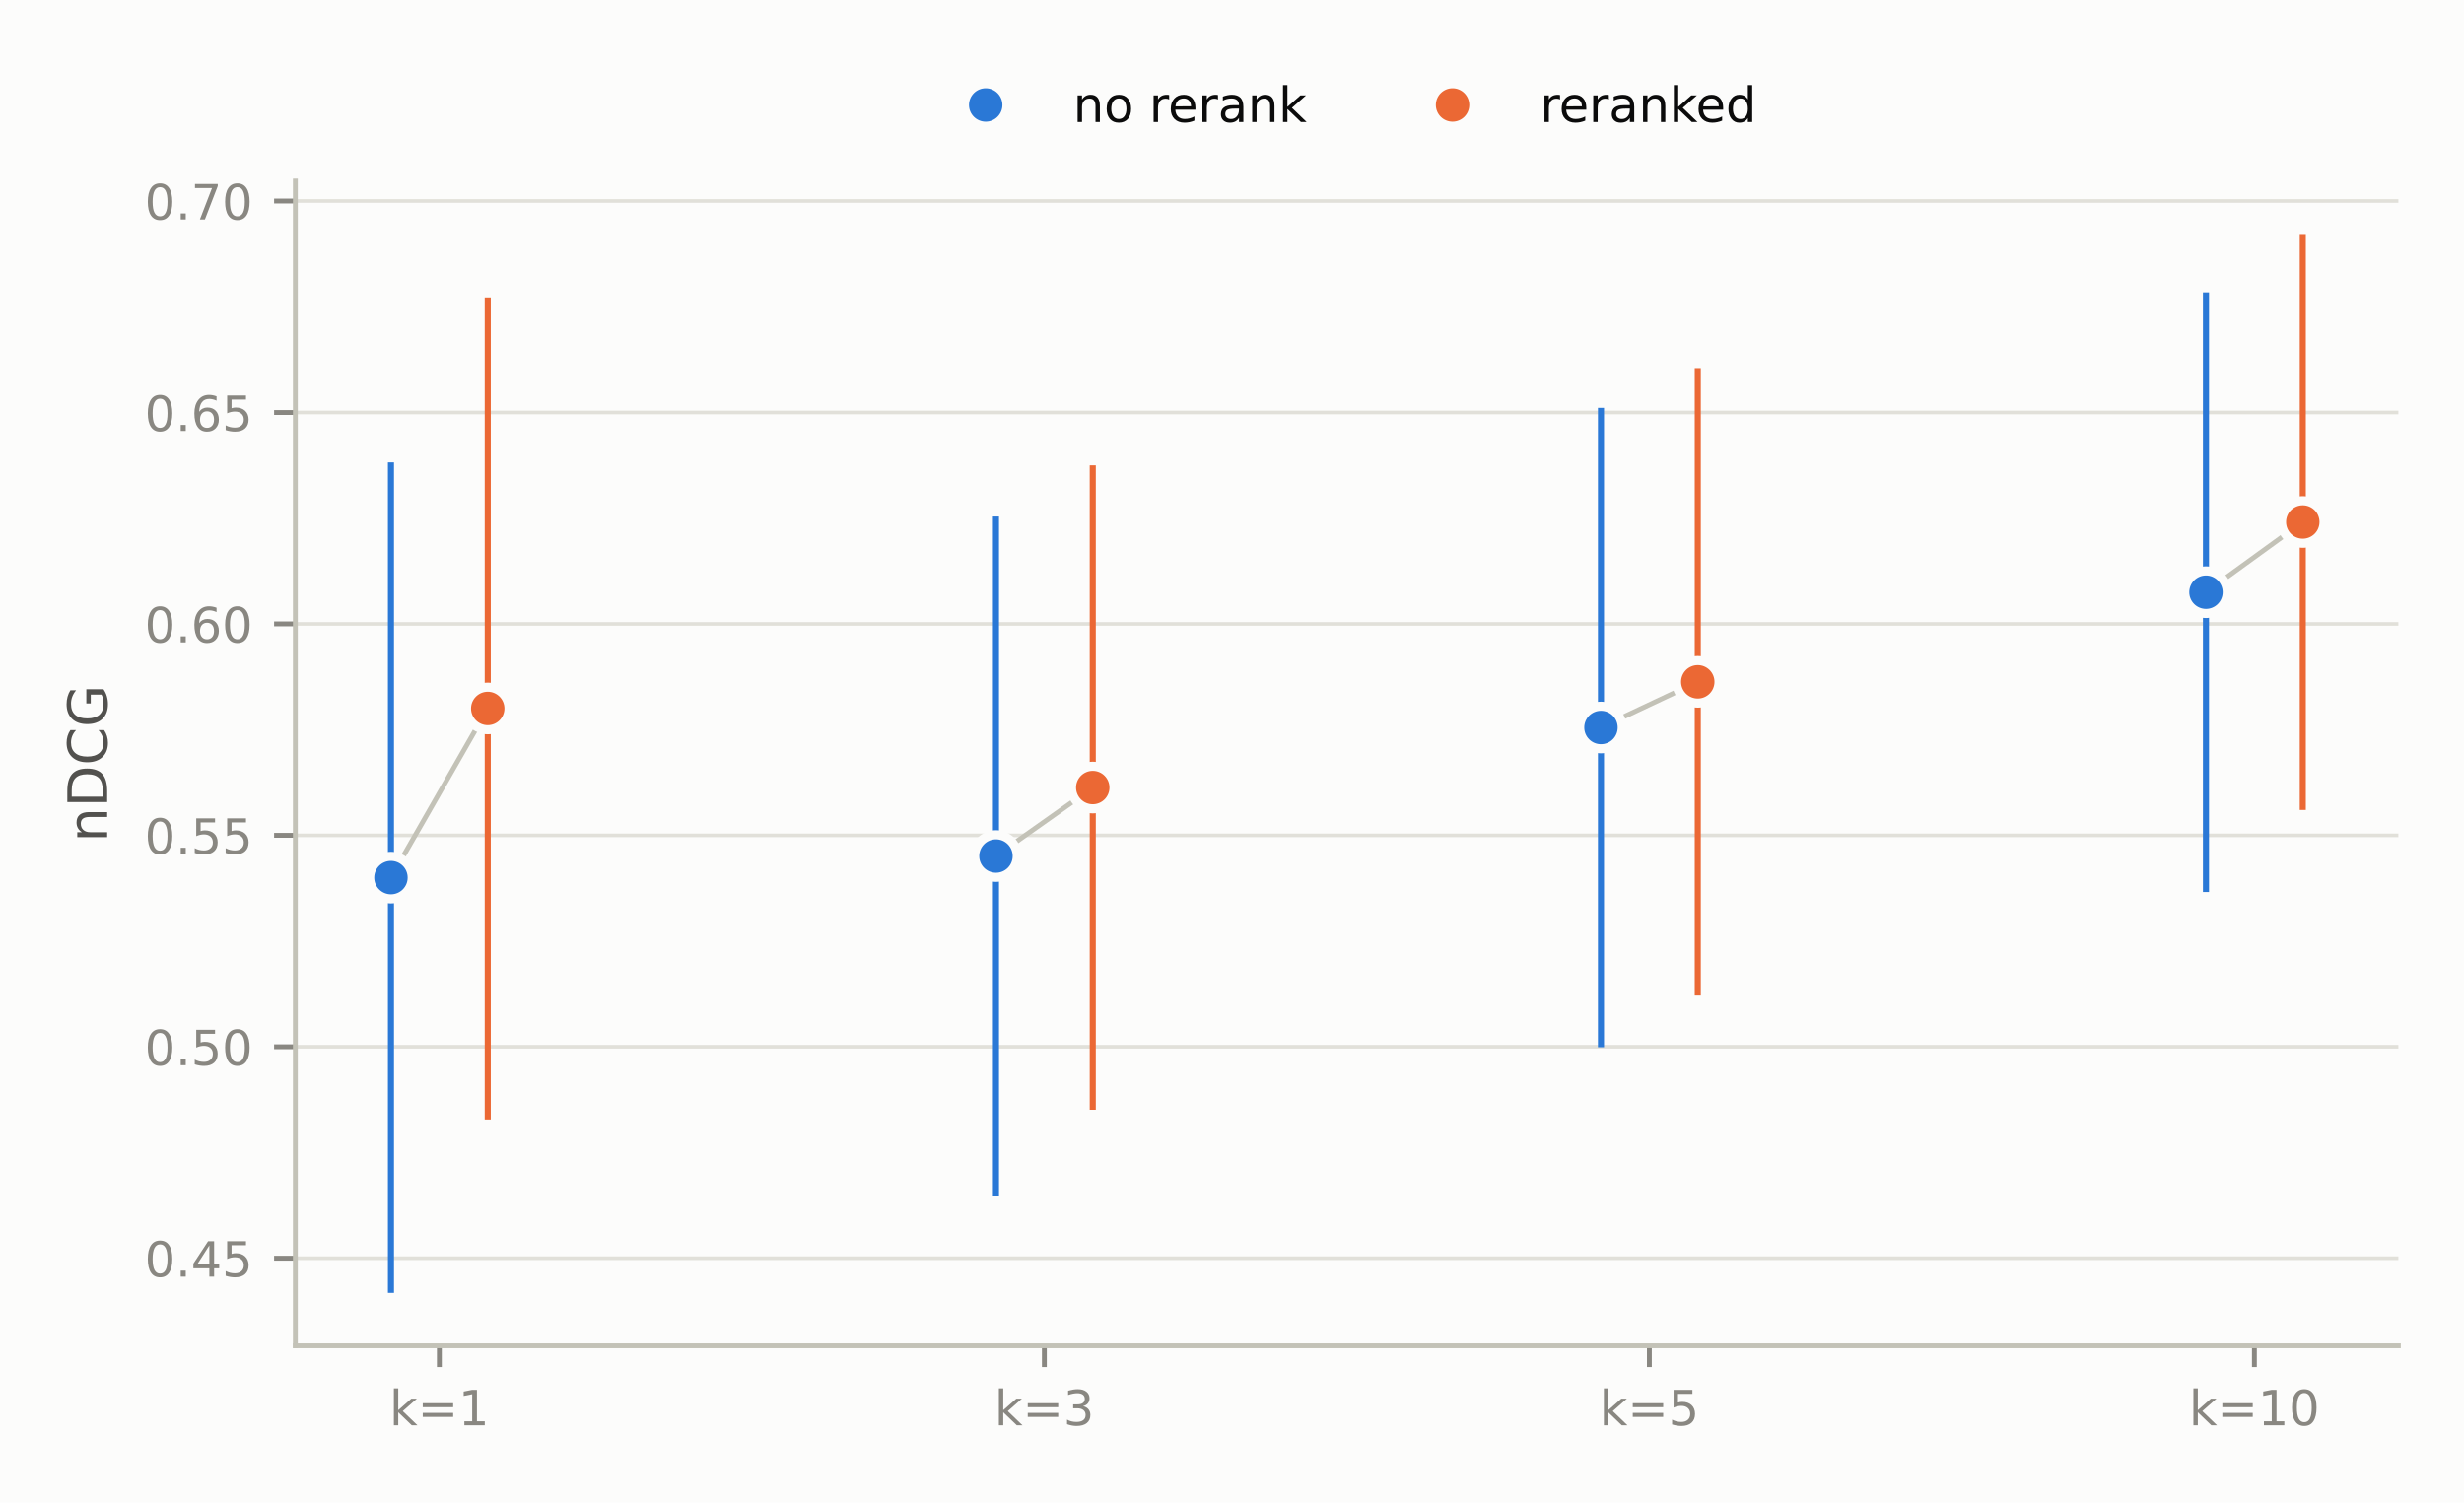
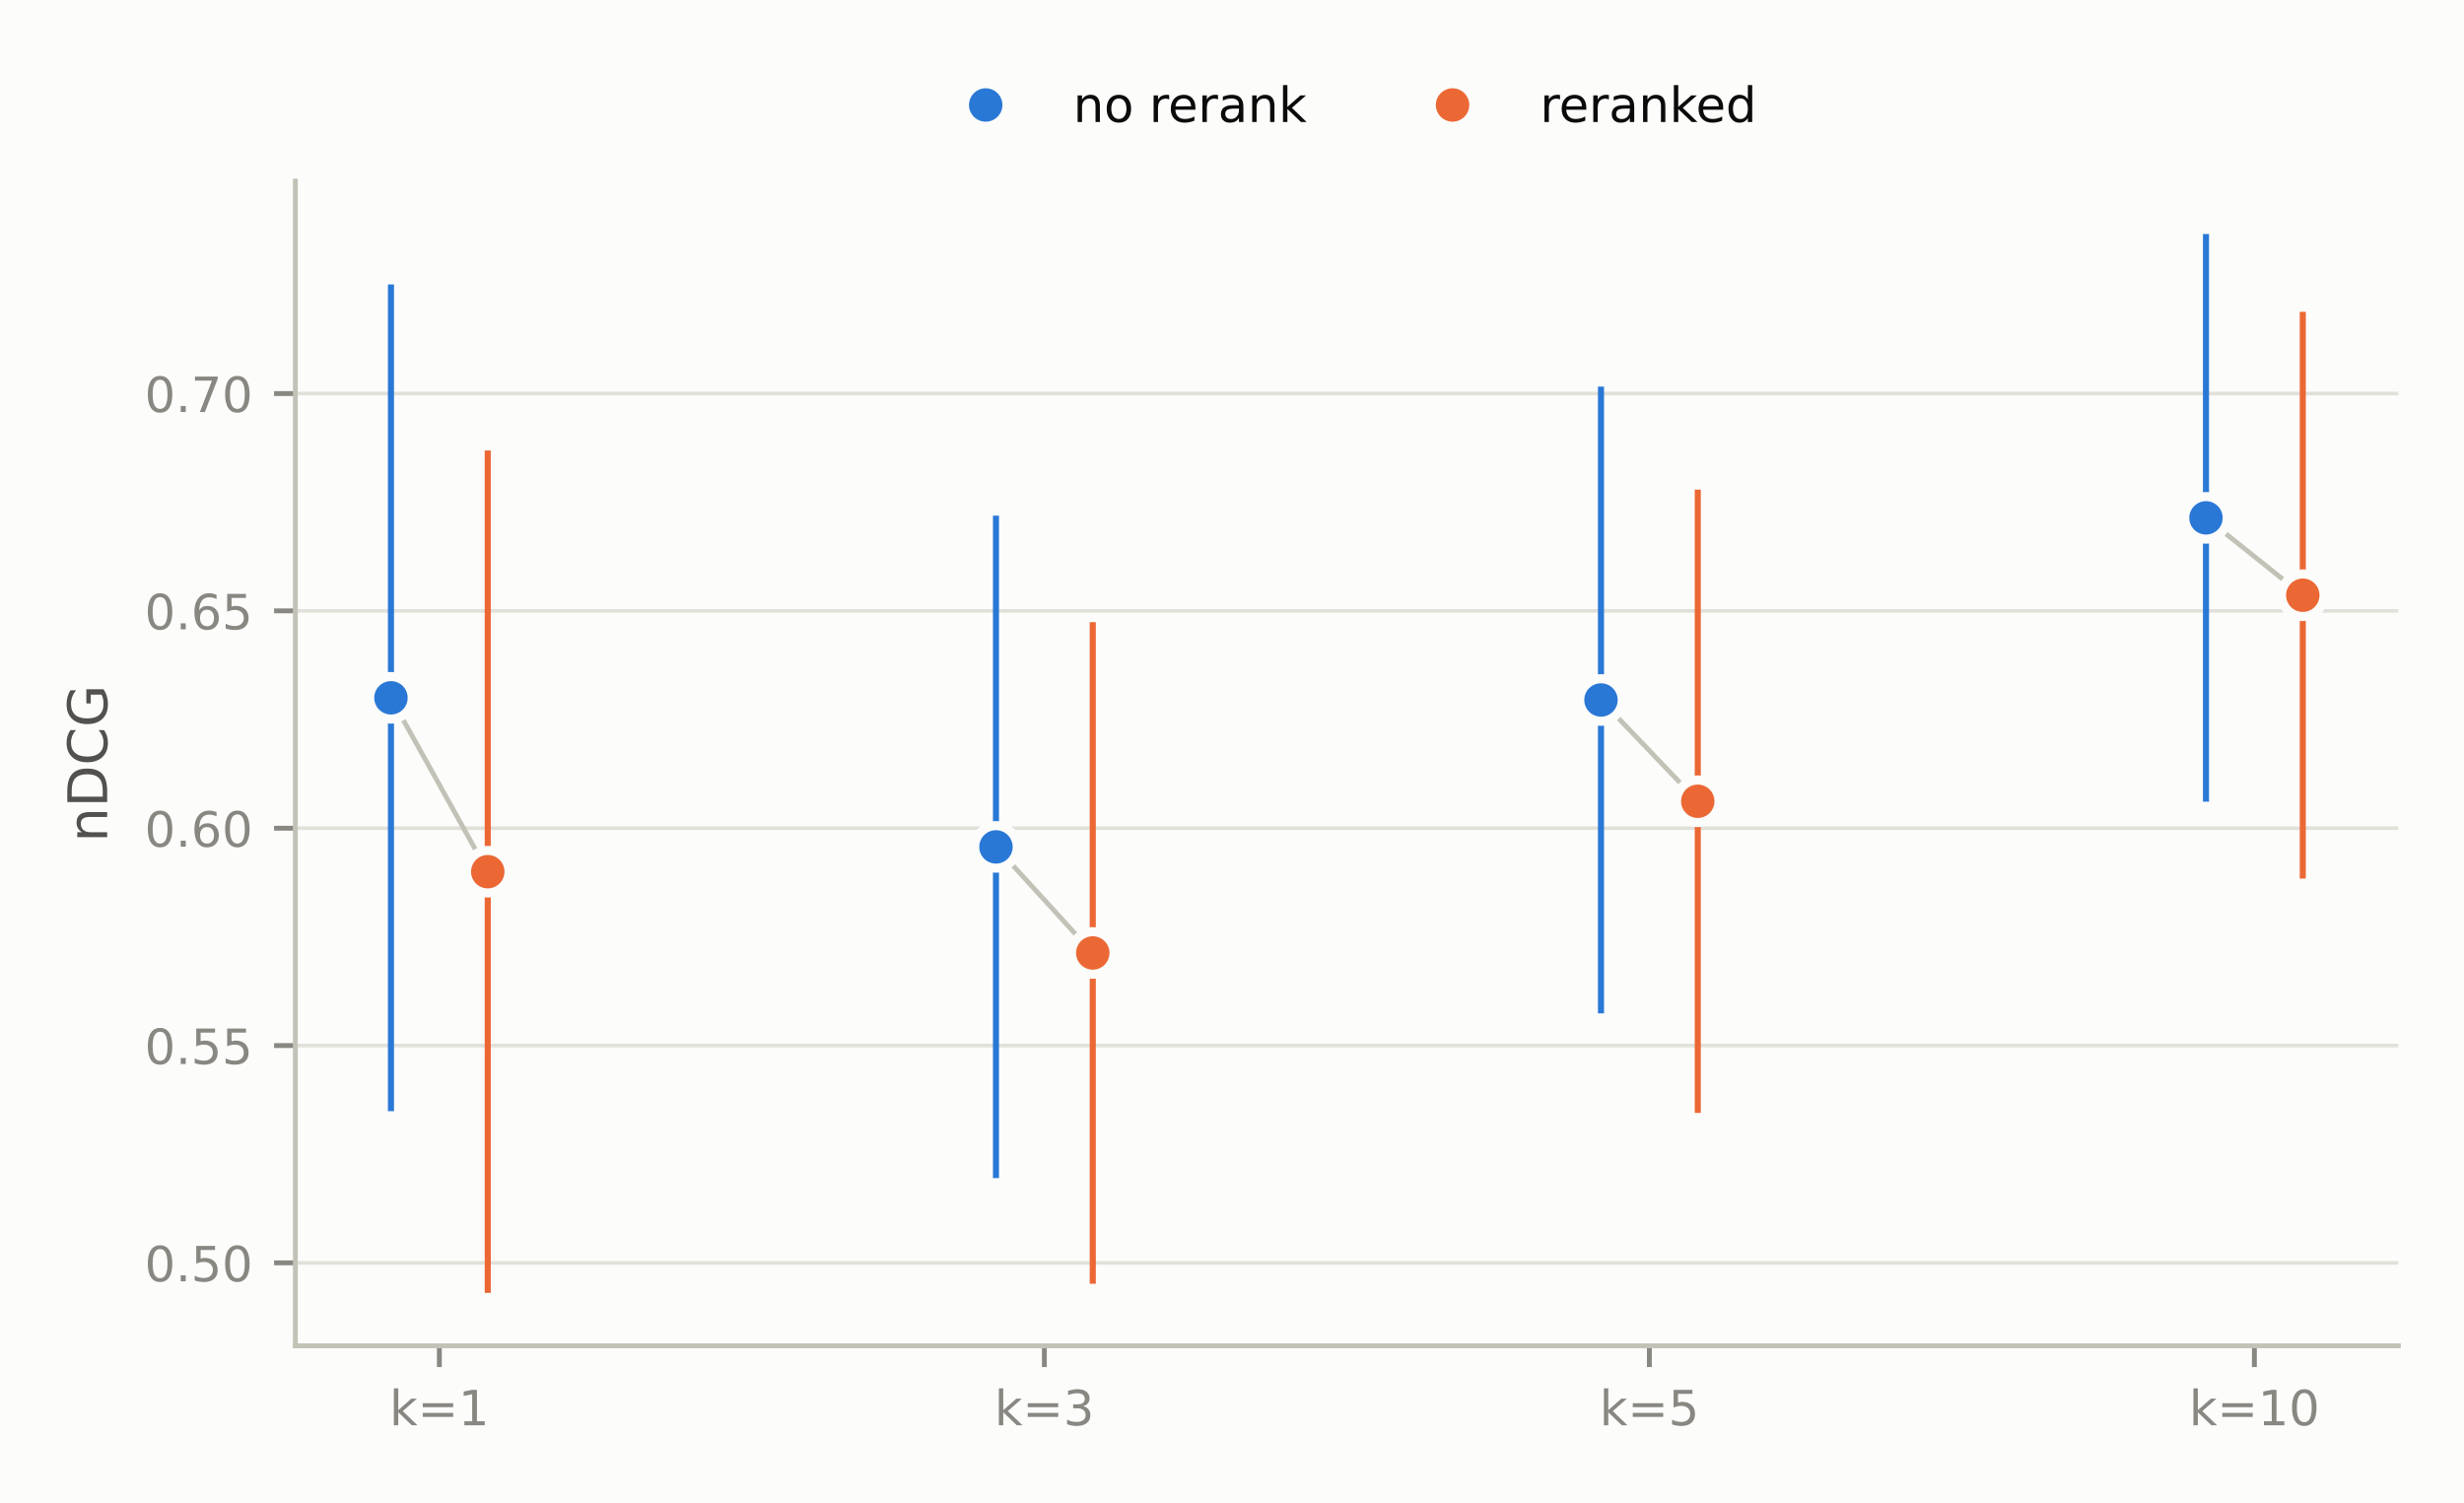
<svg xmlns="http://www.w3.org/2000/svg" xmlns:xlink="http://www.w3.org/1999/xlink" width="405.533pt" height="247.303pt" viewBox="0 0 405.533 247.303" version="1.1">
  <defs>
    <style type="text/css">*{stroke-linejoin: round; stroke-linecap: butt}</style>
  </defs>
  <g id="figure_1">
    <g id="patch_1">
      <path d="M 0 247.303  L 405.533 247.303  L 405.533 0  L 0 0  z " style="fill: #fcfcfb" />
    </g>
    <g id="axes_1">
      <g id="patch_2">
        <path d="M 48.612 221.502  L 394.733 221.502  L 394.733 29.804  L 48.612 29.804  z " style="fill: #fcfcfb" />
      </g>
      <g id="matplotlib.axis_1">
        <g id="xtick_1">
          <g id="line2d_1">
            <defs>
-               <path id="m7a3fc6cd24" d="M 0 0  L 0 3.5  " style="stroke: #898781; stroke-width: 0.8" />
-             </defs>
-             <g>
-               <use xlink:href="#m7a3fc6cd24" x="72.311" y="221.502" style="fill: #898781; stroke: #898781; stroke-width: 0.8" />
+               <path id="m6f95f24a88" d="M 0 0  L 0 3.5  " style="stroke: #898781; stroke-width: 0.8" />
+             </defs>
+             <g>
+               <use xlink:href="#m6f95f24a88" x="72.311" y="221.502" style="fill: #898781; stroke: #898781; stroke-width: 0.8" />
            </g>
          </g>
          <g id="text_1">
            <g style="fill: #898781" transform="translate(64.09804 234.5812) scale(0.08 -0.08)">
              <defs>
                <path id="DejaVuSans-4e" d="M 581 4863  L 1159 4863  L 1159 1991  L 2875 3500  L 3609 3500  L 1753 1863  L 3688 0  L 2938 0  L 1159 1709  L 1159 0  L 581 0  L 581 4863  z " transform="scale(0.015625)" />
                <path id="DejaVuSans-20" d="M 678 2906  L 4684 2906  L 4684 2381  L 678 2381  L 678 2906  z M 678 1631  L 4684 1631  L 4684 1100  L 678 1100  L 678 1631  z " transform="scale(0.015625)" />
                <path id="DejaVuSans-14" d="M 794 531  L 1825 531  L 1825 4091  L 703 3866  L 703 4441  L 1819 4666  L 2450 4666  L 2450 531  L 3481 531  L 3481 0  L 794 0  L 794 531  z " transform="scale(0.015625)" />
              </defs>
              <use xlink:href="#DejaVuSans-4e" />
              <use xlink:href="#DejaVuSans-20" transform="translate(57.90625 0)" />
              <use xlink:href="#DejaVuSans-14" transform="translate(141.7031 0)" />
            </g>
          </g>
        </g>
        <g id="xtick_2">
          <g id="line2d_2">
            <g>
-               <use xlink:href="#m7a3fc6cd24" x="171.885" y="221.502" style="fill: #898781; stroke: #898781; stroke-width: 0.8" />
+               <use xlink:href="#m6f95f24a88" x="171.885" y="221.502" style="fill: #898781; stroke: #898781; stroke-width: 0.8" />
            </g>
          </g>
          <g id="text_2">
            <g style="fill: #898781" transform="translate(163.6723 234.5812) scale(0.08 -0.08)">
              <defs>
                <path id="DejaVuSans-16" d="M 2597 2516  Q 3050 2419 3304 2112  Q 3559 1806 3559 1356  Q 3559 666 3084 287  Q 2609 -91 1734 -91  Q 1441 -91 1130 -33  Q 819 25 488 141  L 488 750  Q 750 597 1062 519  Q 1375 441 1716 441  Q 2309 441 2620 675  Q 2931 909 2931 1356  Q 2931 1769 2642 2001  Q 2353 2234 1838 2234  L 1294 2234  L 1294 2753  L 1863 2753  Q 2328 2753 2575 2939  Q 2822 3125 2822 3475  Q 2822 3834 2567 4026  Q 2313 4219 1838 4219  Q 1578 4219 1281 4162  Q 984 4106 628 3988  L 628 4550  Q 988 4650 1302 4700  Q 1616 4750 1894 4750  Q 2613 4750 3031 4423  Q 3450 4097 3450 3541  Q 3450 3153 3228 2886  Q 3006 2619 2597 2516  z " transform="scale(0.015625)" />
              </defs>
              <use xlink:href="#DejaVuSans-4e" />
              <use xlink:href="#DejaVuSans-20" transform="translate(57.90625 0)" />
              <use xlink:href="#DejaVuSans-16" transform="translate(141.7031 0)" />
            </g>
          </g>
        </g>
        <g id="xtick_3">
          <g id="line2d_3">
            <g>
-               <use xlink:href="#m7a3fc6cd24" x="271.46" y="221.502" style="fill: #898781; stroke: #898781; stroke-width: 0.8" />
+               <use xlink:href="#m6f95f24a88" x="271.46" y="221.502" style="fill: #898781; stroke: #898781; stroke-width: 0.8" />
            </g>
          </g>
          <g id="text_3">
            <g style="fill: #898781" transform="translate(263.2465 234.5812) scale(0.08 -0.08)">
              <defs>
                <path id="DejaVuSans-18" d="M 691 4666  L 3169 4666  L 3169 4134  L 1269 4134  L 1269 2991  Q 1406 3038 1543 3061  Q 1681 3084 1819 3084  Q 2600 3084 3056 2656  Q 3513 2228 3513 1497  Q 3513 744 3044 326  Q 2575 -91 1722 -91  Q 1428 -91 1123 -41  Q 819 9 494 109  L 494 744  Q 775 591 1075 516  Q 1375 441 1709 441  Q 2250 441 2565 725  Q 2881 1009 2881 1497  Q 2881 1984 2565 2268  Q 2250 2553 1709 2553  Q 1456 2553 1204 2497  Q 953 2441 691 2322  L 691 4666  z " transform="scale(0.015625)" />
              </defs>
              <use xlink:href="#DejaVuSans-4e" />
              <use xlink:href="#DejaVuSans-20" transform="translate(57.90625 0)" />
              <use xlink:href="#DejaVuSans-18" transform="translate(141.7031 0)" />
            </g>
          </g>
        </g>
        <g id="xtick_4">
          <g id="line2d_4">
            <g>
-               <use xlink:href="#m7a3fc6cd24" x="371.034" y="221.502" style="fill: #898781; stroke: #898781; stroke-width: 0.8" />
+               <use xlink:href="#m6f95f24a88" x="371.034" y="221.502" style="fill: #898781; stroke: #898781; stroke-width: 0.8" />
            </g>
          </g>
          <g id="text_4">
            <g style="fill: #898781" transform="translate(360.2757 234.5812) scale(0.08 -0.08)">
              <defs>
                <path id="DejaVuSans-13" d="M 2034 4250  Q 1547 4250 1301 3770  Q 1056 3291 1056 2328  Q 1056 1369 1301 889  Q 1547 409 2034 409  Q 2525 409 2770 889  Q 3016 1369 3016 2328  Q 3016 3291 2770 3770  Q 2525 4250 2034 4250  z M 2034 4750  Q 2819 4750 3233 4129  Q 3647 3509 3647 2328  Q 3647 1150 3233 529  Q 2819 -91 2034 -91  Q 1250 -91 836 529  Q 422 1150 422 2328  Q 422 3509 836 4129  Q 1250 4750 2034 4750  z " transform="scale(0.015625)" />
              </defs>
              <use xlink:href="#DejaVuSans-4e" />
              <use xlink:href="#DejaVuSans-20" transform="translate(57.90625 0)" />
              <use xlink:href="#DejaVuSans-14" transform="translate(141.7031 0)" />
              <use xlink:href="#DejaVuSans-13" transform="translate(205.3281 0)" />
            </g>
          </g>
        </g>
      </g>
      <g id="matplotlib.axis_2">
        <g id="ytick_1">
          <g id="line2d_5">
-             <path d="M 48.612 207.082  L 394.733 207.082  " clip-path="url(#pf1196319b5)" style="fill: none; stroke: #e1e0d9; stroke-width: 0.6; stroke-linecap: round" />
+             <path d="M 48.612 207.853  L 394.733 207.853  " clip-path="url(#p7a09bce67a)" style="fill: none; stroke: #e1e0d9; stroke-width: 0.6; stroke-linecap: round" />
          </g>
          <g id="line2d_6">
            <defs>
-               <path id="m9186079884" d="M 0 0  L -3.5 0  " style="stroke: #898781; stroke-width: 0.8" />
-             </defs>
-             <g>
-               <use xlink:href="#m9186079884" x="48.612" y="207.082" style="fill: #898781; stroke: #898781; stroke-width: 0.8" />
+               <path id="m1d4fa30720" d="M 0 0  L -3.5 0  " style="stroke: #898781; stroke-width: 0.8" />
+             </defs>
+             <g>
+               <use xlink:href="#m1d4fa30720" x="48.612" y="207.853" style="fill: #898781; stroke: #898781; stroke-width: 0.8" />
            </g>
          </g>
          <g id="text_5">
-             <g style="fill: #898781" transform="translate(23.8 210.121) scale(0.08 -0.08)">
+             <g style="fill: #898781" transform="translate(23.8 210.8917) scale(0.08 -0.08)">
              <defs>
                <path id="DejaVuSans-11" d="M 684 794  L 1344 794  L 1344 0  L 684 0  L 684 794  z " transform="scale(0.015625)" />
-                 <path id="DejaVuSans-17" d="M 2419 4116  L 825 1625  L 2419 1625  L 2419 4116  z M 2253 4666  L 3047 4666  L 3047 1625  L 3713 1625  L 3713 1100  L 3047 1100  L 3047 0  L 2419 0  L 2419 1100  L 313 1100  L 313 1709  L 2253 4666  z " transform="scale(0.015625)" />
-               </defs>
-               <use xlink:href="#DejaVuSans-13" />
-               <use xlink:href="#DejaVuSans-11" transform="translate(63.625 0)" />
-               <use xlink:href="#DejaVuSans-17" transform="translate(95.40625 0)" />
-               <use xlink:href="#DejaVuSans-18" transform="translate(159.0312 0)" />
+               </defs>
+               <use xlink:href="#DejaVuSans-13" />
+               <use xlink:href="#DejaVuSans-11" transform="translate(63.625 0)" />
+               <use xlink:href="#DejaVuSans-18" transform="translate(95.40625 0)" />
+               <use xlink:href="#DejaVuSans-13" transform="translate(159.0312 0)" />
            </g>
          </g>
        </g>
        <g id="ytick_2">
          <g id="line2d_7">
-             <path d="M 48.612 172.283  L 394.733 172.283  " clip-path="url(#pf1196319b5)" style="fill: none; stroke: #e1e0d9; stroke-width: 0.6; stroke-linecap: round" />
+             <path d="M 48.612 172.083  L 394.733 172.083  " clip-path="url(#p7a09bce67a)" style="fill: none; stroke: #e1e0d9; stroke-width: 0.6; stroke-linecap: round" />
          </g>
          <g id="line2d_8">
            <g>
-               <use xlink:href="#m9186079884" x="48.612" y="172.283" style="fill: #898781; stroke: #898781; stroke-width: 0.8" />
+               <use xlink:href="#m1d4fa30720" x="48.612" y="172.083" style="fill: #898781; stroke: #898781; stroke-width: 0.8" />
            </g>
          </g>
          <g id="text_6">
-             <g style="fill: #898781" transform="translate(23.8 175.3223) scale(0.08 -0.08)">
+             <g style="fill: #898781" transform="translate(23.8 175.1217) scale(0.08 -0.08)">
              <use xlink:href="#DejaVuSans-13" />
              <use xlink:href="#DejaVuSans-11" transform="translate(63.625 0)" />
              <use xlink:href="#DejaVuSans-18" transform="translate(95.40625 0)" />
-               <use xlink:href="#DejaVuSans-13" transform="translate(159.0312 0)" />
+               <use xlink:href="#DejaVuSans-18" transform="translate(159.0312 0)" />
            </g>
          </g>
        </g>
        <g id="ytick_3">
          <g id="line2d_9">
-             <path d="M 48.612 137.485  L 394.733 137.485  " clip-path="url(#pf1196319b5)" style="fill: none; stroke: #e1e0d9; stroke-width: 0.6; stroke-linecap: round" />
+             <path d="M 48.612 136.313  L 394.733 136.313  " clip-path="url(#p7a09bce67a)" style="fill: none; stroke: #e1e0d9; stroke-width: 0.6; stroke-linecap: round" />
          </g>
          <g id="line2d_10">
            <g>
-               <use xlink:href="#m9186079884" x="48.612" y="137.485" style="fill: #898781; stroke: #898781; stroke-width: 0.8" />
+               <use xlink:href="#m1d4fa30720" x="48.612" y="136.313" style="fill: #898781; stroke: #898781; stroke-width: 0.8" />
            </g>
          </g>
          <g id="text_7">
-             <g style="fill: #898781" transform="translate(23.8 140.5237) scale(0.08 -0.08)">
-               <use xlink:href="#DejaVuSans-13" />
-               <use xlink:href="#DejaVuSans-11" transform="translate(63.625 0)" />
-               <use xlink:href="#DejaVuSans-18" transform="translate(95.40625 0)" />
-               <use xlink:href="#DejaVuSans-18" transform="translate(159.0312 0)" />
+             <g style="fill: #898781" transform="translate(23.8 139.3517) scale(0.08 -0.08)">
+               <defs>
+                 <path id="DejaVuSans-19" d="M 2113 2584  Q 1688 2584 1439 2293  Q 1191 2003 1191 1497  Q 1191 994 1439 701  Q 1688 409 2113 409  Q 2538 409 2786 701  Q 3034 994 3034 1497  Q 3034 2003 2786 2293  Q 2538 2584 2113 2584  z M 3366 4563  L 3366 3988  Q 3128 4100 2886 4159  Q 2644 4219 2406 4219  Q 1781 4219 1451 3797  Q 1122 3375 1075 2522  Q 1259 2794 1537 2939  Q 1816 3084 2150 3084  Q 2853 3084 3261 2657  Q 3669 2231 3669 1497  Q 3669 778 3244 343  Q 2819 -91 2113 -91  Q 1303 -91 875 529  Q 447 1150 447 2328  Q 447 3434 972 4092  Q 1497 4750 2381 4750  Q 2619 4750 2861 4703  Q 3103 4656 3366 4563  z " transform="scale(0.015625)" />
+               </defs>
+               <use xlink:href="#DejaVuSans-13" />
+               <use xlink:href="#DejaVuSans-11" transform="translate(63.625 0)" />
+               <use xlink:href="#DejaVuSans-19" transform="translate(95.40625 0)" />
+               <use xlink:href="#DejaVuSans-13" transform="translate(159.0312 0)" />
            </g>
          </g>
        </g>
        <g id="ytick_4">
          <g id="line2d_11">
-             <path d="M 48.612 102.686  L 394.733 102.686  " clip-path="url(#pf1196319b5)" style="fill: none; stroke: #e1e0d9; stroke-width: 0.6; stroke-linecap: round" />
+             <path d="M 48.612 100.543  L 394.733 100.543  " clip-path="url(#p7a09bce67a)" style="fill: none; stroke: #e1e0d9; stroke-width: 0.6; stroke-linecap: round" />
          </g>
          <g id="line2d_12">
            <g>
-               <use xlink:href="#m9186079884" x="48.612" y="102.686" style="fill: #898781; stroke: #898781; stroke-width: 0.8" />
+               <use xlink:href="#m1d4fa30720" x="48.612" y="100.543" style="fill: #898781; stroke: #898781; stroke-width: 0.8" />
            </g>
          </g>
          <g id="text_8">
-             <g style="fill: #898781" transform="translate(23.8 105.7251) scale(0.08 -0.08)">
-               <defs>
-                 <path id="DejaVuSans-19" d="M 2113 2584  Q 1688 2584 1439 2293  Q 1191 2003 1191 1497  Q 1191 994 1439 701  Q 1688 409 2113 409  Q 2538 409 2786 701  Q 3034 994 3034 1497  Q 3034 2003 2786 2293  Q 2538 2584 2113 2584  z M 3366 4563  L 3366 3988  Q 3128 4100 2886 4159  Q 2644 4219 2406 4219  Q 1781 4219 1451 3797  Q 1122 3375 1075 2522  Q 1259 2794 1537 2939  Q 1816 3084 2150 3084  Q 2853 3084 3261 2657  Q 3669 2231 3669 1497  Q 3669 778 3244 343  Q 2819 -91 2113 -91  Q 1303 -91 875 529  Q 447 1150 447 2328  Q 447 3434 972 4092  Q 1497 4750 2381 4750  Q 2619 4750 2861 4703  Q 3103 4656 3366 4563  z " transform="scale(0.015625)" />
-               </defs>
+             <g style="fill: #898781" transform="translate(23.8 103.5817) scale(0.08 -0.08)">
              <use xlink:href="#DejaVuSans-13" />
              <use xlink:href="#DejaVuSans-11" transform="translate(63.625 0)" />
              <use xlink:href="#DejaVuSans-19" transform="translate(95.40625 0)" />
-               <use xlink:href="#DejaVuSans-13" transform="translate(159.0312 0)" />
+               <use xlink:href="#DejaVuSans-18" transform="translate(159.0312 0)" />
            </g>
          </g>
        </g>
        <g id="ytick_5">
          <g id="line2d_13">
-             <path d="M 48.612 67.887  L 394.733 67.887  " clip-path="url(#pf1196319b5)" style="fill: none; stroke: #e1e0d9; stroke-width: 0.6; stroke-linecap: round" />
+             <path d="M 48.612 64.773  L 394.733 64.773  " clip-path="url(#p7a09bce67a)" style="fill: none; stroke: #e1e0d9; stroke-width: 0.6; stroke-linecap: round" />
          </g>
          <g id="line2d_14">
            <g>
-               <use xlink:href="#m9186079884" x="48.612" y="67.887" style="fill: #898781; stroke: #898781; stroke-width: 0.8" />
+               <use xlink:href="#m1d4fa30720" x="48.612" y="64.773" style="fill: #898781; stroke: #898781; stroke-width: 0.8" />
            </g>
          </g>
          <g id="text_9">
-             <g style="fill: #898781" transform="translate(23.8 70.9265) scale(0.08 -0.08)">
-               <use xlink:href="#DejaVuSans-13" />
-               <use xlink:href="#DejaVuSans-11" transform="translate(63.625 0)" />
-               <use xlink:href="#DejaVuSans-19" transform="translate(95.40625 0)" />
-               <use xlink:href="#DejaVuSans-18" transform="translate(159.0312 0)" />
-             </g>
-           </g>
-         </g>
-         <g id="ytick_6">
-           <g id="line2d_15">
-             <path d="M 48.612 33.089  L 394.733 33.089  " clip-path="url(#pf1196319b5)" style="fill: none; stroke: #e1e0d9; stroke-width: 0.6; stroke-linecap: round" />
-           </g>
-           <g id="line2d_16">
-             <g>
-               <use xlink:href="#m9186079884" x="48.612" y="33.089" style="fill: #898781; stroke: #898781; stroke-width: 0.8" />
-             </g>
-           </g>
-           <g id="text_10">
-             <g style="fill: #898781" transform="translate(23.8 36.12788) scale(0.08 -0.08)">
+             <g style="fill: #898781" transform="translate(23.8 67.81165) scale(0.08 -0.08)">
              <defs>
                <path id="DejaVuSans-1a" d="M 525 4666  L 3525 4666  L 3525 4397  L 1831 0  L 1172 0  L 2766 4134  L 525 4134  L 525 4666  z " transform="scale(0.015625)" />
              </defs>
              <use xlink:href="#DejaVuSans-13" />
              <use xlink:href="#DejaVuSans-11" transform="translate(63.625 0)" />
              <use xlink:href="#DejaVuSans-1a" transform="translate(95.40625 0)" />
              <use xlink:href="#DejaVuSans-13" transform="translate(159.0312 0)" />
            </g>
          </g>
        </g>
-         <g id="text_11">
+         <g id="text_10">
          <g style="fill: #52514e" transform="translate(17.63789 138.5991) rotate(-90) scale(0.09 -0.09)">
            <defs>
              <path id="DejaVuSans-51" d="M 3513 2113  L 3513 0  L 2938 0  L 2938 2094  Q 2938 2591 2744 2837  Q 2550 3084 2163 3084  Q 1697 3084 1428 2787  Q 1159 2491 1159 1978  L 1159 0  L 581 0  L 581 3500  L 1159 3500  L 1159 2956  Q 1366 3272 1645 3428  Q 1925 3584 2291 3584  Q 2894 3584 3203 3211  Q 3513 2838 3513 2113  z " transform="scale(0.015625)" />
              <path id="DejaVuSans-27" d="M 1259 4147  L 1259 519  L 2022 519  Q 2988 519 3436 956  Q 3884 1394 3884 2338  Q 3884 3275 3436 3711  Q 2988 4147 2022 4147  L 1259 4147  z M 628 4666  L 1925 4666  Q 3281 4666 3915 4102  Q 4550 3538 4550 2338  Q 4550 1131 3912 565  Q 3275 0 1925 0  L 628 0  L 628 4666  z " transform="scale(0.015625)" />
              <path id="DejaVuSans-26" d="M 4122 4306  L 4122 3641  Q 3803 3938 3442 4084  Q 3081 4231 2675 4231  Q 1875 4231 1450 3742  Q 1025 3253 1025 2328  Q 1025 1406 1450 917  Q 1875 428 2675 428  Q 3081 428 3442 575  Q 3803 722 4122 1019  L 4122 359  Q 3791 134 3420 21  Q 3050 -91 2638 -91  Q 1578 -91 968 557  Q 359 1206 359 2328  Q 359 3453 968 4101  Q 1578 4750 2638 4750  Q 3056 4750 3426 4639  Q 3797 4528 4122 4306  z " transform="scale(0.015625)" />
              <path id="DejaVuSans-2a" d="M 3809 666  L 3809 1919  L 2778 1919  L 2778 2438  L 4434 2438  L 4434 434  Q 4069 175 3628 42  Q 3188 -91 2688 -91  Q 1594 -91 976 548  Q 359 1188 359 2328  Q 359 3472 976 4111  Q 1594 4750 2688 4750  Q 3144 4750 3555 4637  Q 3966 4525 4313 4306  L 4313 3634  Q 3963 3931 3569 4081  Q 3175 4231 2741 4231  Q 1884 4231 1454 3753  Q 1025 3275 1025 2328  Q 1025 1384 1454 906  Q 1884 428 2741 428  Q 3075 428 3337 486  Q 3600 544 3809 666  z " transform="scale(0.015625)" />
            </defs>
            <use xlink:href="#DejaVuSans-51" />
            <use xlink:href="#DejaVuSans-27" transform="translate(63.375 0)" />
            <use xlink:href="#DejaVuSans-26" transform="translate(140.375 0)" />
            <use xlink:href="#DejaVuSans-2a" transform="translate(210.2031 0)" />
          </g>
        </g>
      </g>
+       <g id="line2d_15">
+         <path d="M 64.345 114.851  L 80.277 143.467  " clip-path="url(#p7a09bce67a)" style="fill: none; stroke: #c3c2b7; stroke-width: 0.8; stroke-linecap: round" />
+       </g>
+       <g id="line2d_16">
+         <path d="M 163.919 139.389  L 179.851 156.845  " clip-path="url(#p7a09bce67a)" style="fill: none; stroke: #c3c2b7; stroke-width: 0.8; stroke-linecap: round" />
+       </g>
      <g id="line2d_17">
-         <path d="M 64.345 144.444  L 80.277 116.605  " clip-path="url(#pf1196319b5)" style="fill: none; stroke: #c3c2b7; stroke-width: 0.8; stroke-linecap: round" />
+         <path d="M 263.494 115.208  L 279.426 131.877  " clip-path="url(#p7a09bce67a)" style="fill: none; stroke: #c3c2b7; stroke-width: 0.8; stroke-linecap: round" />
      </g>
      <g id="line2d_18">
-         <path d="M 163.919 140.895  L 179.851 129.62  " clip-path="url(#pf1196319b5)" style="fill: none; stroke: #c3c2b7; stroke-width: 0.8; stroke-linecap: round" />
-       </g>
-       <g id="line2d_19">
-         <path d="M 263.494 119.737  L 279.426 112.221  " clip-path="url(#pf1196319b5)" style="fill: none; stroke: #c3c2b7; stroke-width: 0.8; stroke-linecap: round" />
-       </g>
-       <g id="line2d_20">
-         <path d="M 363.068 97.466  L 379 85.913  " clip-path="url(#pf1196319b5)" style="fill: none; stroke: #c3c2b7; stroke-width: 0.8; stroke-linecap: round" />
+         <path d="M 363.068 85.233  L 379 97.967  " clip-path="url(#p7a09bce67a)" style="fill: none; stroke: #c3c2b7; stroke-width: 0.8; stroke-linecap: round" />
      </g>
      <g id="patch_3">
        <path d="M 48.612 221.502  L 48.612 29.804  " style="fill: none; stroke: #c3c2b7; stroke-width: 0.8; stroke-linejoin: miter; stroke-linecap: square" />
      </g>
      <g id="patch_4">
        <path d="M 48.612 221.502  L 394.733 221.502  " style="fill: none; stroke: #c3c2b7; stroke-width: 0.8; stroke-linejoin: miter; stroke-linecap: square" />
      </g>
      <g id="LineCollection_1">
-         <path d="M 64.345 212.789  L 64.345 76.1  " clip-path="url(#pf1196319b5)" style="fill: none; stroke: #2a78d6" />
-         <path d="M 163.919 196.782  L 163.919 85.008  " clip-path="url(#pf1196319b5)" style="fill: none; stroke: #2a78d6" />
-         <path d="M 263.494 172.353  L 263.494 67.122  " clip-path="url(#pf1196319b5)" style="fill: none; stroke: #2a78d6" />
-         <path d="M 363.068 146.811  L 363.068 48.122  " clip-path="url(#pf1196319b5)" style="fill: none; stroke: #2a78d6" />
+         <path d="M 64.345 182.885  L 64.345 46.816  " clip-path="url(#p7a09bce67a)" style="fill: none; stroke: #2a78d6" />
+         <path d="M 163.919 193.902  L 163.919 84.875  " clip-path="url(#p7a09bce67a)" style="fill: none; stroke: #2a78d6" />
+         <path d="M 263.494 166.789  L 263.494 63.628  " clip-path="url(#p7a09bce67a)" style="fill: none; stroke: #2a78d6" />
+         <path d="M 363.068 131.949  L 363.068 38.517  " clip-path="url(#p7a09bce67a)" style="fill: none; stroke: #2a78d6" />
      </g>
      <g id="LineCollection_2">
-         <path d="M 80.277 184.254  L 80.277 48.957  " clip-path="url(#pf1196319b5)" style="fill: none; stroke: #eb6834" />
-         <path d="M 179.851 182.653  L 179.851 76.587  " clip-path="url(#pf1196319b5)" style="fill: none; stroke: #eb6834" />
-         <path d="M 279.426 163.862  L 279.426 60.58  " clip-path="url(#pf1196319b5)" style="fill: none; stroke: #eb6834" />
-         <path d="M 379 133.309  L 379 38.517  " clip-path="url(#pf1196319b5)" style="fill: none; stroke: #eb6834" />
-       </g>
-       <g id="line2d_21">
+         <path d="M 80.277 212.789  L 80.277 74.144  " clip-path="url(#p7a09bce67a)" style="fill: none; stroke: #eb6834" />
+         <path d="M 179.851 211.287  L 179.851 102.403  " clip-path="url(#p7a09bce67a)" style="fill: none; stroke: #eb6834" />
+         <path d="M 279.426 183.171  L 279.426 80.583  " clip-path="url(#p7a09bce67a)" style="fill: none; stroke: #eb6834" />
+         <path d="M 379 144.611  L 379 51.323  " clip-path="url(#p7a09bce67a)" style="fill: none; stroke: #eb6834" />
+       </g>
+       <g id="line2d_19">
        <defs>
-           <path id="mbbe3ee0bad" d="M 0 3.5  C 0.928 3.5 1.819 3.131 2.475 2.475  C 3.131 1.819 3.5 0.928 3.5 0  C 3.5 -0.928 3.131 -1.819 2.475 -2.475  C 1.819 -3.131 0.928 -3.5 0 -3.5  C -0.928 -3.5 -1.819 -3.131 -2.475 -2.475  C -3.131 -1.819 -3.5 -0.928 -3.5 0  C -3.5 0.928 -3.131 1.819 -2.475 2.475  C -1.819 3.131 -0.928 3.5 0 3.5  z " style="stroke: #fcfcfb; stroke-width: 1.5" />
+           <path id="m15eaf0b1b2" d="M 0 3.5  C 0.928 3.5 1.819 3.131 2.475 2.475  C 3.131 1.819 3.5 0.928 3.5 0  C 3.5 -0.928 3.131 -1.819 2.475 -2.475  C 1.819 -3.131 0.928 -3.5 0 -3.5  C -0.928 -3.5 -1.819 -3.131 -2.475 -2.475  C -3.131 -1.819 -3.5 -0.928 -3.5 0  C -3.5 0.928 -3.131 1.819 -2.475 2.475  C -1.819 3.131 -0.928 3.5 0 3.5  z " style="stroke: #fcfcfb; stroke-width: 1.5" />
        </defs>
-         <g clip-path="url(#pf1196319b5)">
-           <use xlink:href="#mbbe3ee0bad" x="64.345" y="144.444" style="fill: #2a78d6; stroke: #fcfcfb; stroke-width: 1.5" />
-           <use xlink:href="#mbbe3ee0bad" x="163.919" y="140.895" style="fill: #2a78d6; stroke: #fcfcfb; stroke-width: 1.5" />
-           <use xlink:href="#mbbe3ee0bad" x="263.494" y="119.737" style="fill: #2a78d6; stroke: #fcfcfb; stroke-width: 1.5" />
-           <use xlink:href="#mbbe3ee0bad" x="363.068" y="97.466" style="fill: #2a78d6; stroke: #fcfcfb; stroke-width: 1.5" />
-         </g>
-       </g>
-       <g id="line2d_22">
+         <g clip-path="url(#p7a09bce67a)">
+           <use xlink:href="#m15eaf0b1b2" x="64.345" y="114.851" style="fill: #2a78d6; stroke: #fcfcfb; stroke-width: 1.5" />
+           <use xlink:href="#m15eaf0b1b2" x="163.919" y="139.389" style="fill: #2a78d6; stroke: #fcfcfb; stroke-width: 1.5" />
+           <use xlink:href="#m15eaf0b1b2" x="263.494" y="115.208" style="fill: #2a78d6; stroke: #fcfcfb; stroke-width: 1.5" />
+           <use xlink:href="#m15eaf0b1b2" x="363.068" y="85.233" style="fill: #2a78d6; stroke: #fcfcfb; stroke-width: 1.5" />
+         </g>
+       </g>
+       <g id="line2d_20">
        <defs>
-           <path id="m2ba08fa828" d="M 0 3.5  C 0.928 3.5 1.819 3.131 2.475 2.475  C 3.131 1.819 3.5 0.928 3.5 0  C 3.5 -0.928 3.131 -1.819 2.475 -2.475  C 1.819 -3.131 0.928 -3.5 0 -3.5  C -0.928 -3.5 -1.819 -3.131 -2.475 -2.475  C -3.131 -1.819 -3.5 -0.928 -3.5 0  C -3.5 0.928 -3.131 1.819 -2.475 2.475  C -1.819 3.131 -0.928 3.5 0 3.5  z " style="stroke: #fcfcfb; stroke-width: 1.5" />
+           <path id="m87d30445e3" d="M 0 3.5  C 0.928 3.5 1.819 3.131 2.475 2.475  C 3.131 1.819 3.5 0.928 3.5 0  C 3.5 -0.928 3.131 -1.819 2.475 -2.475  C 1.819 -3.131 0.928 -3.5 0 -3.5  C -0.928 -3.5 -1.819 -3.131 -2.475 -2.475  C -3.131 -1.819 -3.5 -0.928 -3.5 0  C -3.5 0.928 -3.131 1.819 -2.475 2.475  C -1.819 3.131 -0.928 3.5 0 3.5  z " style="stroke: #fcfcfb; stroke-width: 1.5" />
        </defs>
-         <g clip-path="url(#pf1196319b5)">
-           <use xlink:href="#m2ba08fa828" x="80.277" y="116.605" style="fill: #eb6834; stroke: #fcfcfb; stroke-width: 1.5" />
-           <use xlink:href="#m2ba08fa828" x="179.851" y="129.62" style="fill: #eb6834; stroke: #fcfcfb; stroke-width: 1.5" />
-           <use xlink:href="#m2ba08fa828" x="279.426" y="112.221" style="fill: #eb6834; stroke: #fcfcfb; stroke-width: 1.5" />
-           <use xlink:href="#m2ba08fa828" x="379" y="85.913" style="fill: #eb6834; stroke: #fcfcfb; stroke-width: 1.5" />
+         <g clip-path="url(#p7a09bce67a)">
+           <use xlink:href="#m87d30445e3" x="80.277" y="143.467" style="fill: #eb6834; stroke: #fcfcfb; stroke-width: 1.5" />
+           <use xlink:href="#m87d30445e3" x="179.851" y="156.845" style="fill: #eb6834; stroke: #fcfcfb; stroke-width: 1.5" />
+           <use xlink:href="#m87d30445e3" x="279.426" y="131.877" style="fill: #eb6834; stroke: #fcfcfb; stroke-width: 1.5" />
+           <use xlink:href="#m87d30445e3" x="379" y="97.967" style="fill: #eb6834; stroke: #fcfcfb; stroke-width: 1.5" />
        </g>
      </g>
      <g id="legend_1">
        <g id="LineCollection_3">
          <path d="M 162.232 21.279  L 162.232 13.279  " style="fill: none; stroke: #2a78d6" />
        </g>
-         <g id="line2d_23" />
-         <g id="line2d_24">
+         <g id="line2d_21" />
+         <g id="line2d_22">
          <g>
-             <use xlink:href="#mbbe3ee0bad" x="162.232" y="17.279" style="fill: #2a78d6; stroke: #fcfcfb; stroke-width: 1.5" />
-           </g>
-         </g>
-         <g id="text_12">
+             <use xlink:href="#m15eaf0b1b2" x="162.232" y="17.279" style="fill: #2a78d6; stroke: #fcfcfb; stroke-width: 1.5" />
+           </g>
+         </g>
+         <g id="text_11">
          <g style="fill: #0b0b0b" transform="translate(176.6319 20.07875) scale(0.08 -0.08)">
            <defs>
              <path id="DejaVuSans-52" d="M 1959 3097  Q 1497 3097 1228 2736  Q 959 2375 959 1747  Q 959 1119 1226 758  Q 1494 397 1959 397  Q 2419 397 2687 759  Q 2956 1122 2956 1747  Q 2956 2369 2687 2733  Q 2419 3097 1959 3097  z M 1959 3584  Q 2709 3584 3137 3096  Q 3566 2609 3566 1747  Q 3566 888 3137 398  Q 2709 -91 1959 -91  Q 1206 -91 779 398  Q 353 888 353 1747  Q 353 2609 779 3096  Q 1206 3584 1959 3584  z " transform="scale(0.015625)" />
              <path id="DejaVuSans-3" transform="scale(0.015625)" />
              <path id="DejaVuSans-55" d="M 2631 2963  Q 2534 3019 2420 3045  Q 2306 3072 2169 3072  Q 1681 3072 1420 2755  Q 1159 2438 1159 1844  L 1159 0  L 581 0  L 581 3500  L 1159 3500  L 1159 2956  Q 1341 3275 1631 3429  Q 1922 3584 2338 3584  Q 2397 3584 2469 3576  Q 2541 3569 2628 3553  L 2631 2963  z " transform="scale(0.015625)" />
              <path id="DejaVuSans-48" d="M 3597 1894  L 3597 1613  L 953 1613  Q 991 1019 1311 708  Q 1631 397 2203 397  Q 2534 397 2845 478  Q 3156 559 3463 722  L 3463 178  Q 3153 47 2828 -22  Q 2503 -91 2169 -91  Q 1331 -91 842 396  Q 353 884 353 1716  Q 353 2575 817 3079  Q 1281 3584 2069 3584  Q 2775 3584 3186 3129  Q 3597 2675 3597 1894  z M 3022 2063  Q 3016 2534 2758 2815  Q 2500 3097 2075 3097  Q 1594 3097 1305 2825  Q 1016 2553 972 2059  L 3022 2063  z " transform="scale(0.015625)" />
              <path id="DejaVuSans-44" d="M 2194 1759  Q 1497 1759 1228 1600  Q 959 1441 959 1056  Q 959 750 1161 570  Q 1363 391 1709 391  Q 2188 391 2477 730  Q 2766 1069 2766 1631  L 2766 1759  L 2194 1759  z M 3341 1997  L 3341 0  L 2766 0  L 2766 531  Q 2569 213 2275 61  Q 1981 -91 1556 -91  Q 1019 -91 701 211  Q 384 513 384 1019  Q 384 1609 779 1909  Q 1175 2209 1959 2209  L 2766 2209  L 2766 2266  Q 2766 2663 2505 2880  Q 2244 3097 1772 3097  Q 1472 3097 1187 3025  Q 903 2953 641 2809  L 641 3341  Q 956 3463 1253 3523  Q 1550 3584 1831 3584  Q 2591 3584 2966 3190  Q 3341 2797 3341 1997  z " transform="scale(0.015625)" />
            </defs>
            <use xlink:href="#DejaVuSans-51" />
            <use xlink:href="#DejaVuSans-52" transform="translate(63.375 0)" />
            <use xlink:href="#DejaVuSans-3" transform="translate(124.5625 0)" />
            <use xlink:href="#DejaVuSans-55" transform="translate(156.3438 0)" />
            <use xlink:href="#DejaVuSans-48" transform="translate(195.25 0)" />
            <use xlink:href="#DejaVuSans-55" transform="translate(256.7812 0)" />
            <use xlink:href="#DejaVuSans-44" transform="translate(297.8906 0)" />
            <use xlink:href="#DejaVuSans-51" transform="translate(359.1719 0)" />
            <use xlink:href="#DejaVuSans-4e" transform="translate(422.5469 0)" />
          </g>
        </g>
        <g id="LineCollection_4">
          <path d="M 239.068 21.279  L 239.068 13.279  " style="fill: none; stroke: #eb6834" />
        </g>
-         <g id="line2d_25" />
-         <g id="line2d_26">
+         <g id="line2d_23" />
+         <g id="line2d_24">
          <g>
-             <use xlink:href="#m2ba08fa828" x="239.068" y="17.279" style="fill: #eb6834; stroke: #fcfcfb; stroke-width: 1.5" />
-           </g>
-         </g>
-         <g id="text_13">
+             <use xlink:href="#m87d30445e3" x="239.068" y="17.279" style="fill: #eb6834; stroke: #fcfcfb; stroke-width: 1.5" />
+           </g>
+         </g>
+         <g id="text_12">
          <g style="fill: #0b0b0b" transform="translate(253.4681 20.07875) scale(0.08 -0.08)">
            <defs>
              <path id="DejaVuSans-47" d="M 2906 2969  L 2906 4863  L 3481 4863  L 3481 0  L 2906 0  L 2906 525  Q 2725 213 2448 61  Q 2172 -91 1784 -91  Q 1150 -91 751 415  Q 353 922 353 1747  Q 353 2572 751 3078  Q 1150 3584 1784 3584  Q 2172 3584 2448 3432  Q 2725 3281 2906 2969  z M 947 1747  Q 947 1113 1208 752  Q 1469 391 1925 391  Q 2381 391 2643 752  Q 2906 1113 2906 1747  Q 2906 2381 2643 2742  Q 2381 3103 1925 3103  Q 1469 3103 1208 2742  Q 947 2381 947 1747  z " transform="scale(0.015625)" />
            </defs>
            <use xlink:href="#DejaVuSans-55" />
            <use xlink:href="#DejaVuSans-48" transform="translate(38.90625 0)" />
            <use xlink:href="#DejaVuSans-55" transform="translate(100.4375 0)" />
            <use xlink:href="#DejaVuSans-44" transform="translate(141.5469 0)" />
            <use xlink:href="#DejaVuSans-51" transform="translate(202.8281 0)" />
            <use xlink:href="#DejaVuSans-4e" transform="translate(266.2031 0)" />
            <use xlink:href="#DejaVuSans-48" transform="translate(320.5469 0)" />
            <use xlink:href="#DejaVuSans-47" transform="translate(382.0781 0)" />
          </g>
        </g>
      </g>
    </g>
  </g>
  <defs>
-     <clipPath id="pf1196319b5">
+     <clipPath id="p7a09bce67a">
      <rect x="48.612" y="29.804" width="346.12" height="191.699" />
    </clipPath>
  </defs>
</svg>
